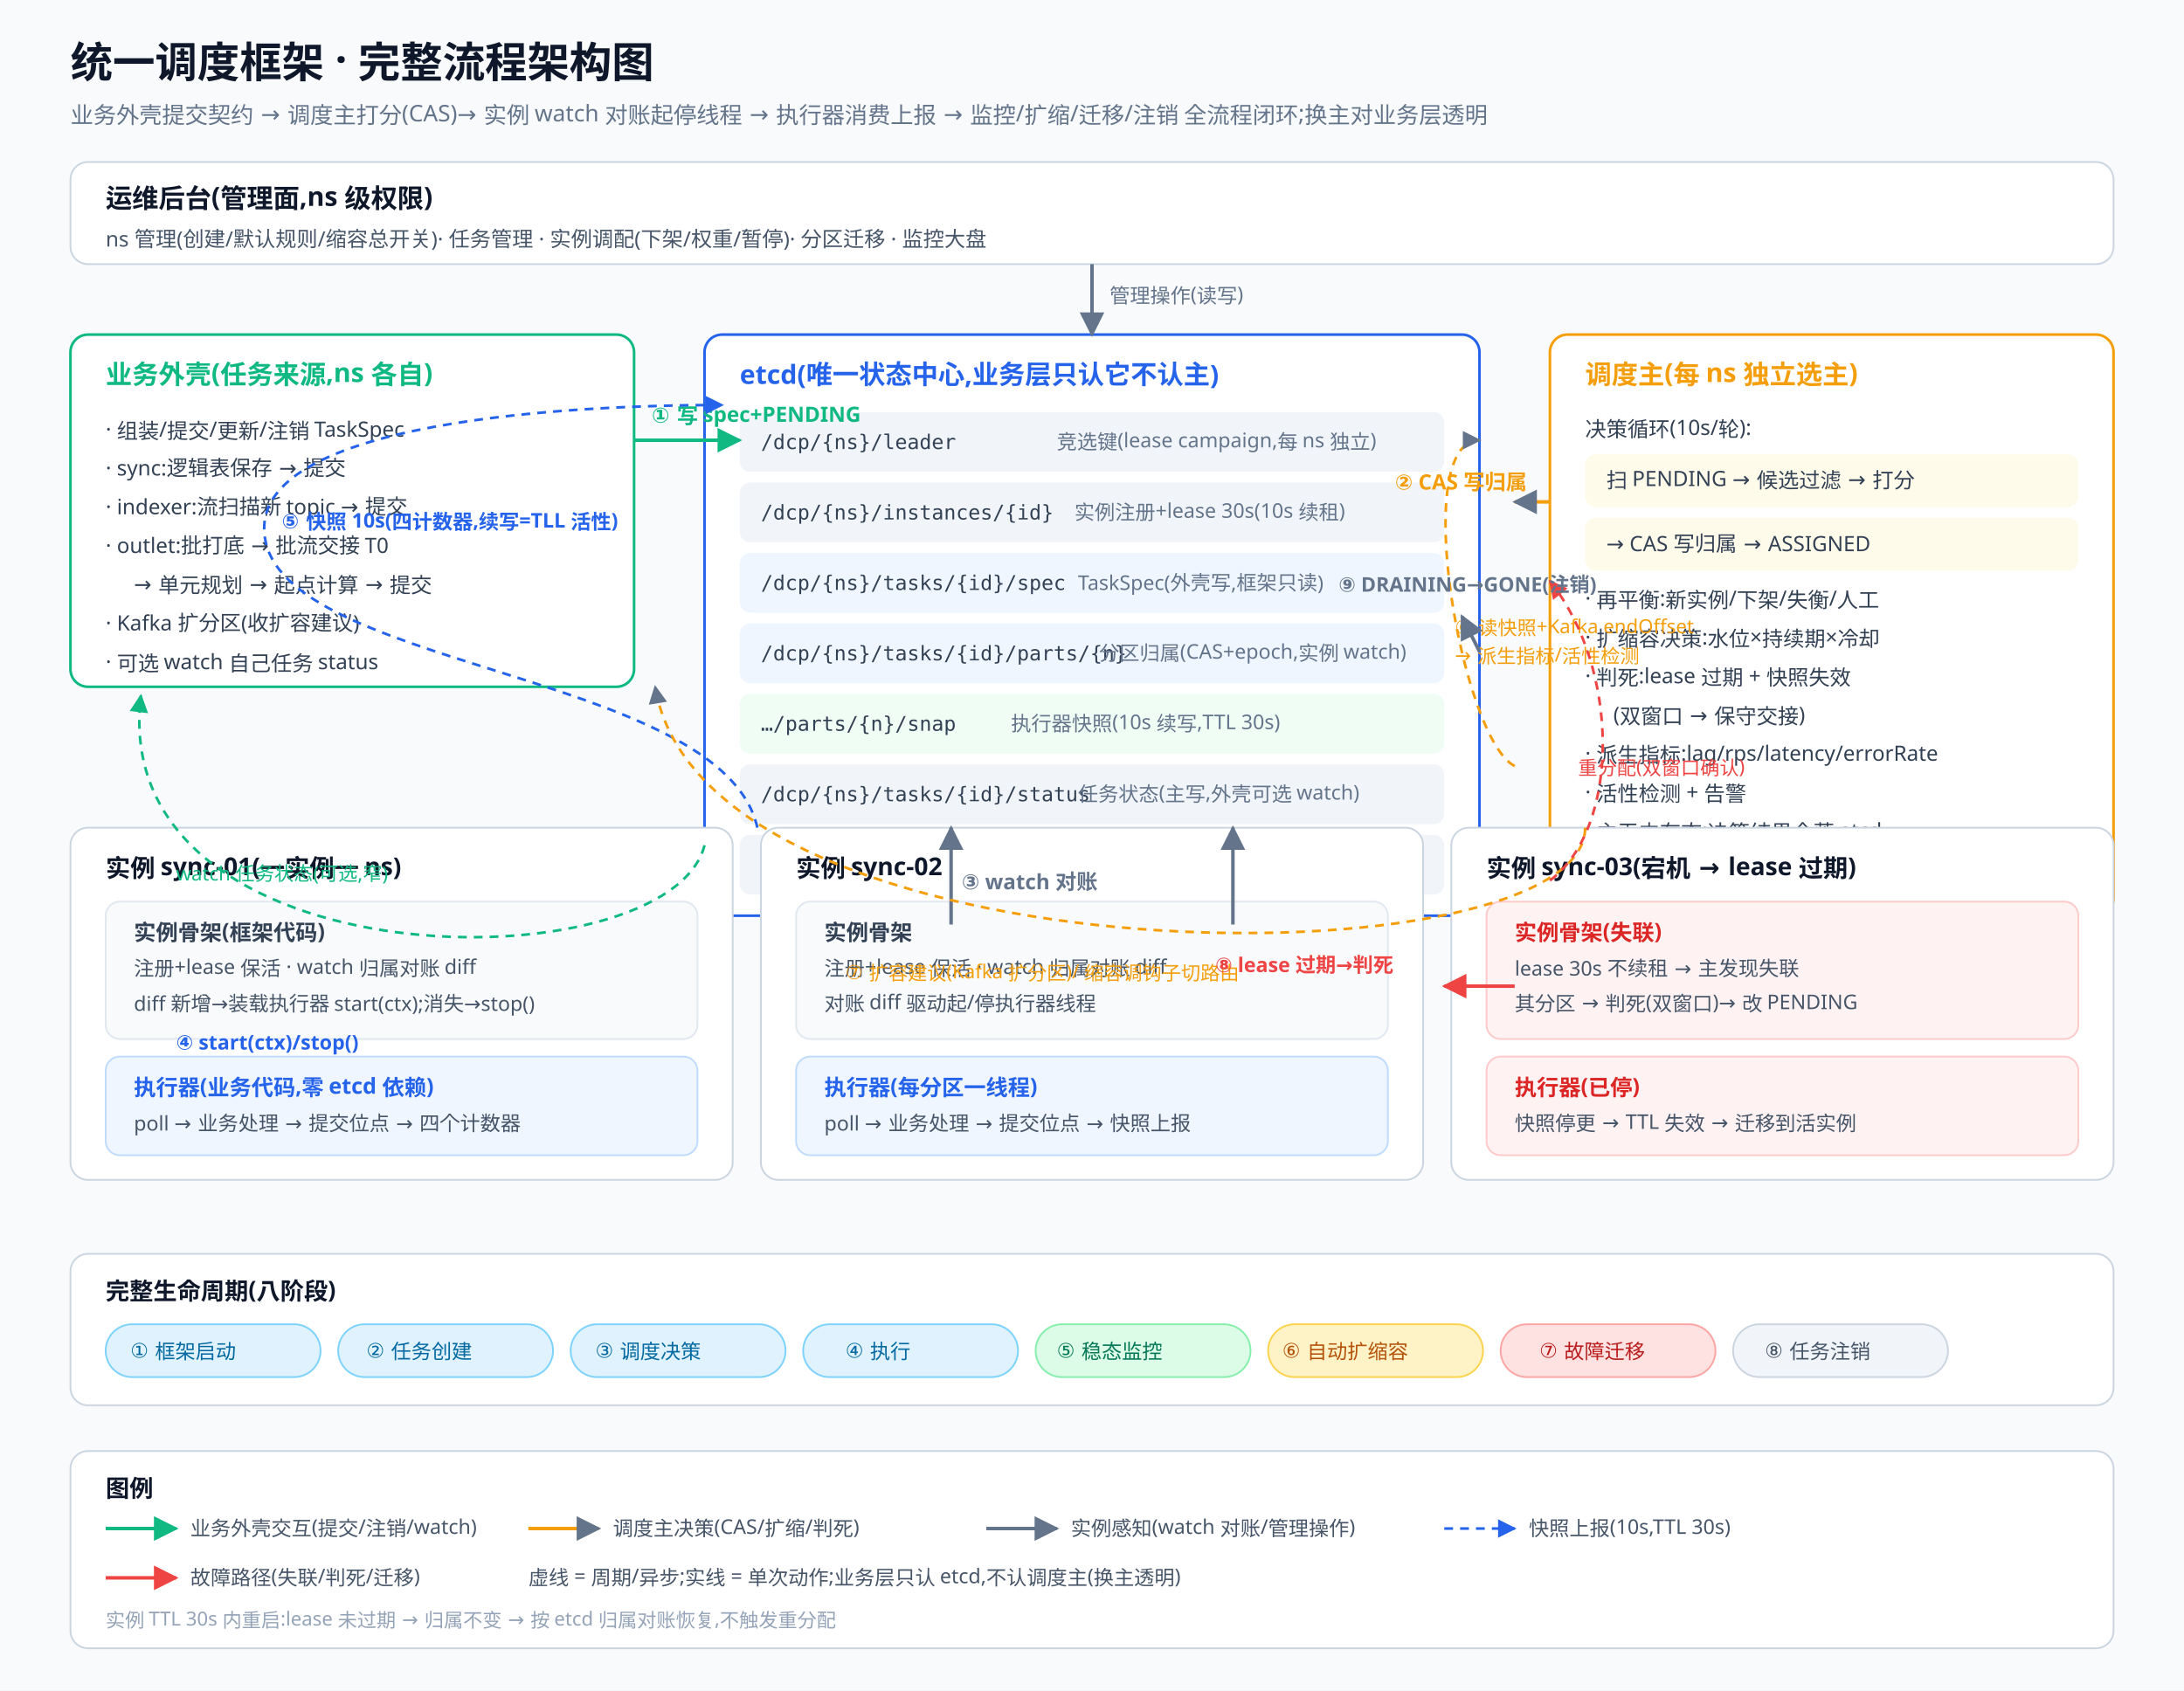
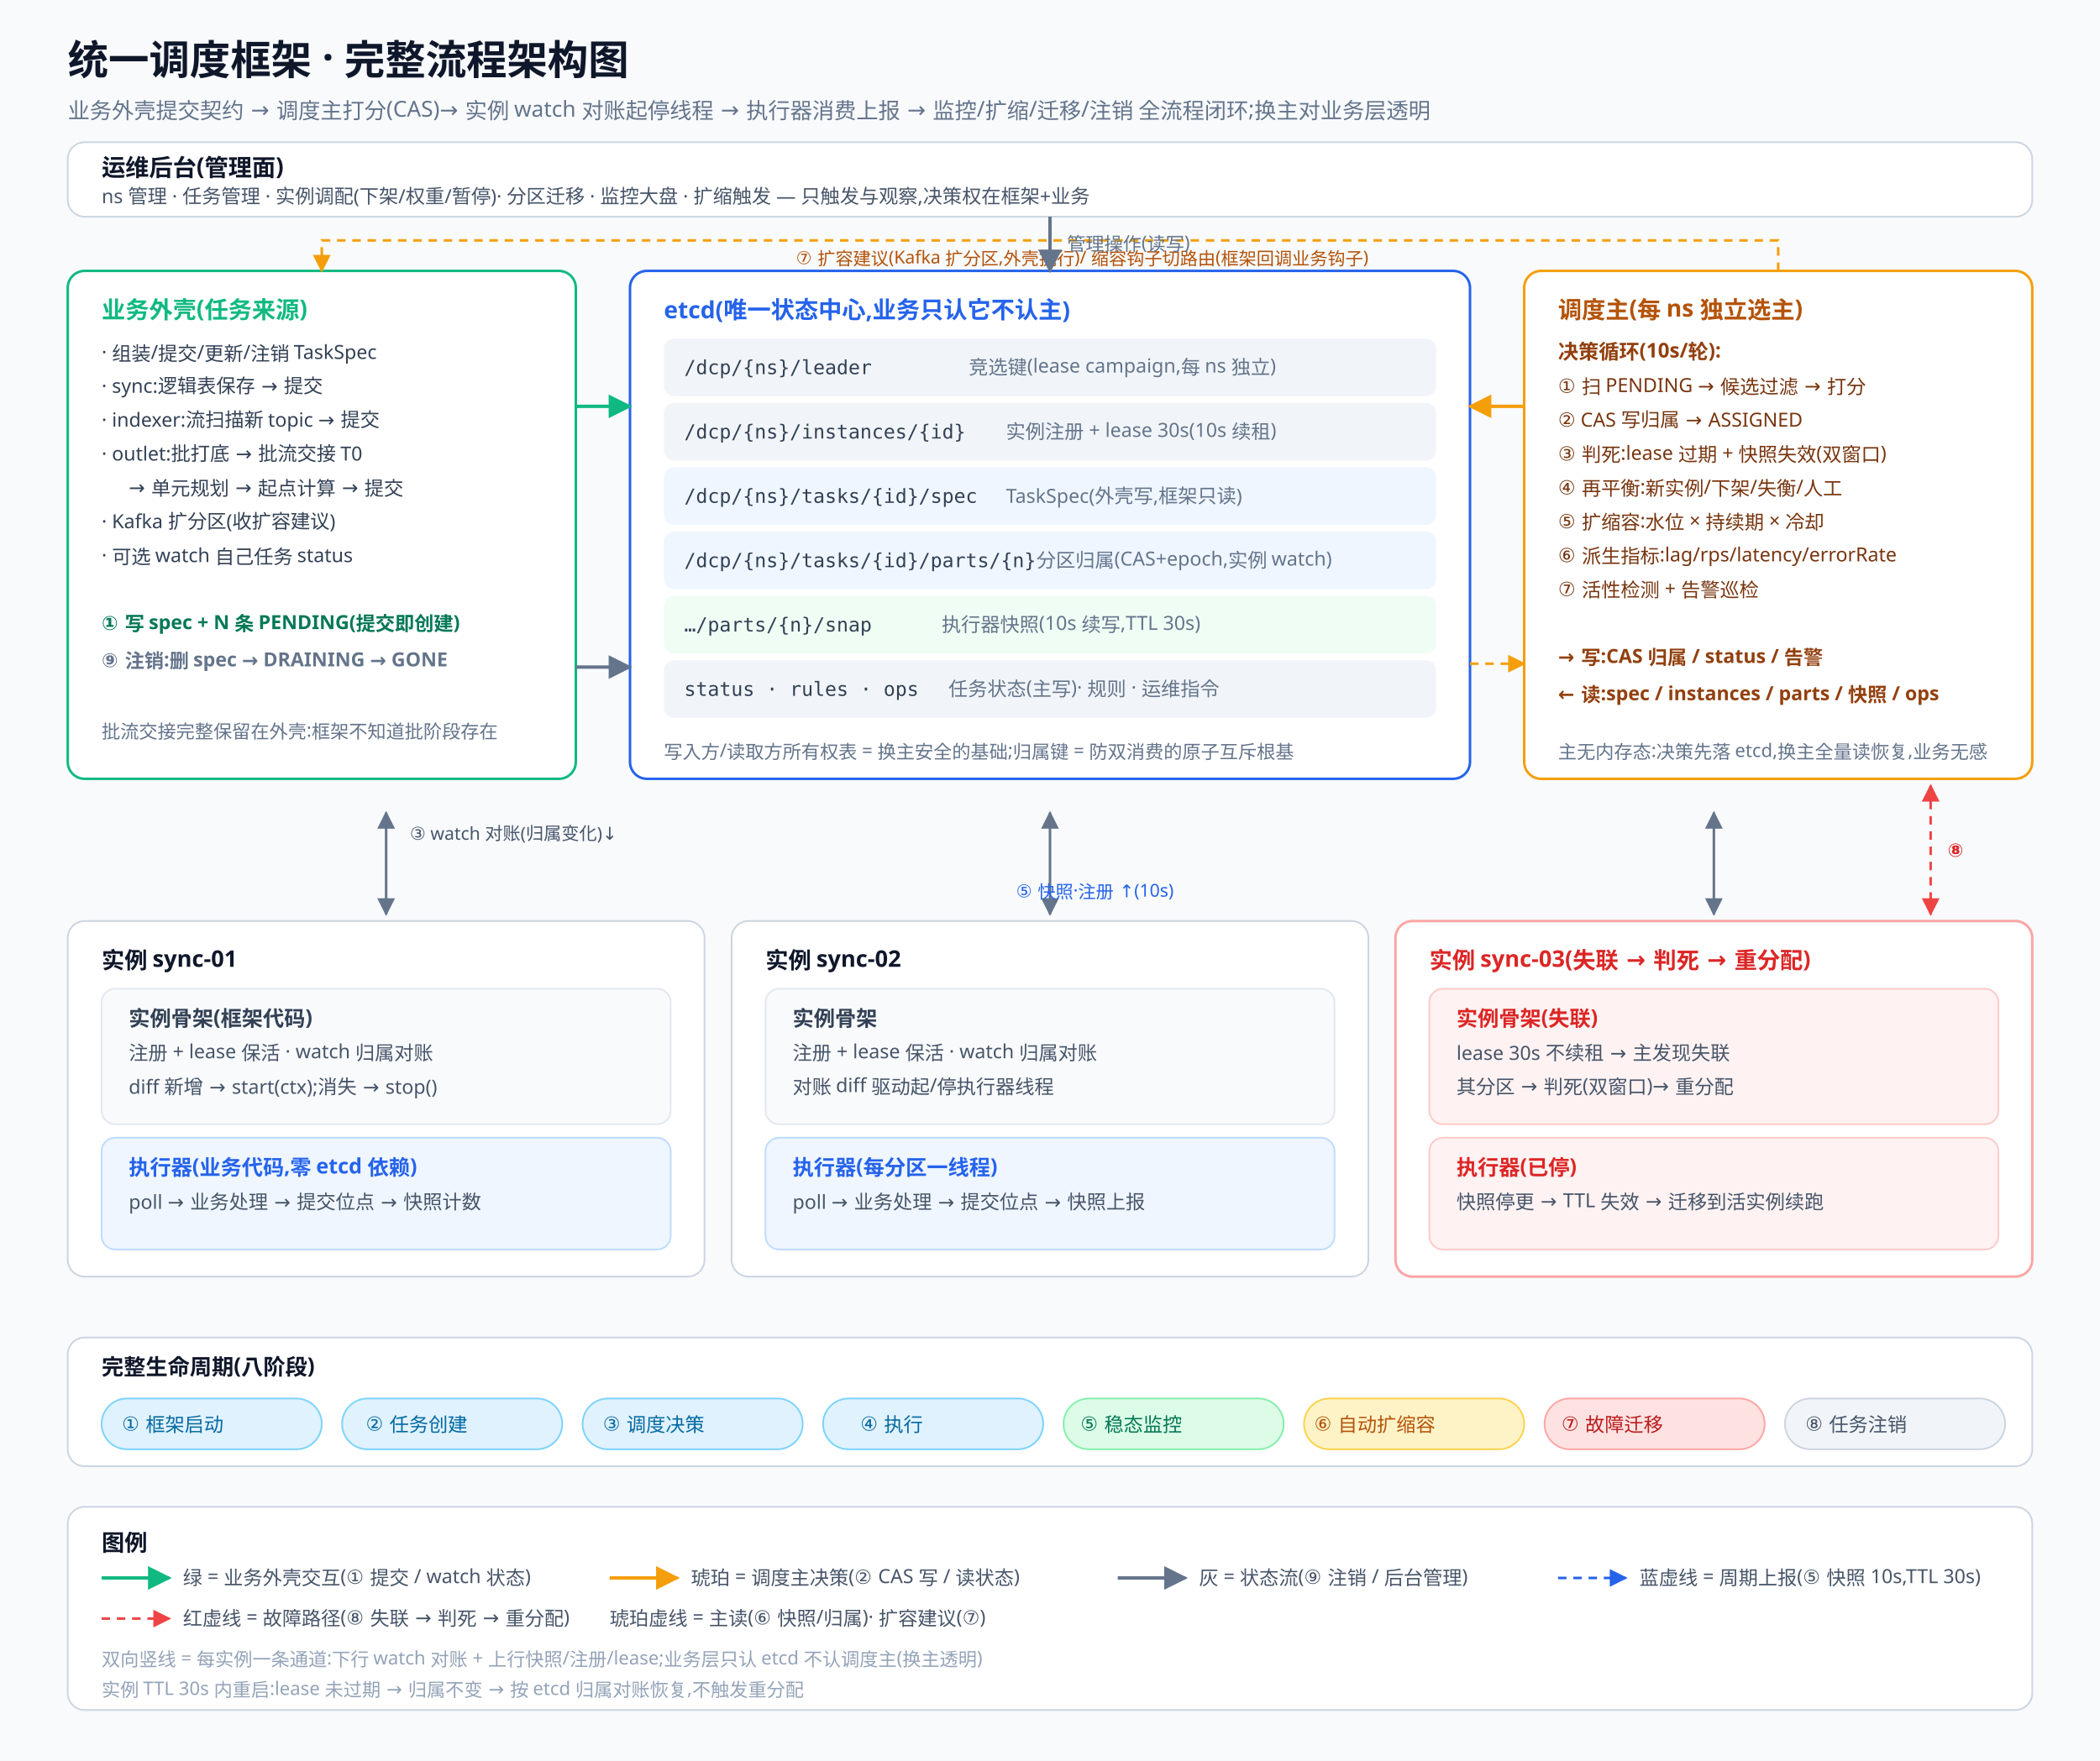
- <svg xmlns="http://www.w3.org/2000/svg" viewBox="0 0 1240 960" font-family="PingFang SC, Microsoft YaHei, sans-serif">
+ <svg xmlns="http://www.w3.org/2000/svg" viewBox="0 0 1240 1040" font-family="PingFang SC, Microsoft YaHei, sans-serif">
  <defs>
    <marker id="arrow" viewBox="0 0 10 10" refX="9" refY="5" markerWidth="7" markerHeight="7" orient="auto-start-reverse">
      <path d="M0 0 L10 5 L0 10 z" fill="#64748b" />
    </marker>
    <marker id="arrowBlue" viewBox="0 0 10 10" refX="9" refY="5" markerWidth="7" markerHeight="7" orient="auto-start-reverse">
      <path d="M0 0 L10 5 L0 10 z" fill="#2563eb" />
    </marker>
    <marker id="arrowRed" viewBox="0 0 10 10" refX="9" refY="5" markerWidth="7" markerHeight="7" orient="auto-start-reverse">
      <path d="M0 0 L10 5 L0 10 z" fill="#ef4444" />
    </marker>
    <marker id="arrowGreen" viewBox="0 0 10 10" refX="9" refY="5" markerWidth="7" markerHeight="7" orient="auto-start-reverse">
      <path d="M0 0 L10 5 L0 10 z" fill="#10b981" />
    </marker>
+     <marker id="arrowAmber" viewBox="0 0 10 10" refX="9" refY="5" markerWidth="7" markerHeight="7" orient="auto-start-reverse">
+       <path d="M0 0 L10 5 L0 10 z" fill="#f59e0b" />
+     </marker>
  </defs>
-   <rect width="1240" height="960" fill="#f8fafc" />
+   <rect width="1240" height="1040" fill="#f8fafc" />
  <text x="40" y="44" font-size="24" font-weight="700" fill="#0f172a">统一调度框架 · 完整流程架构图</text>
  <text x="40" y="70" font-size="13" fill="#64748b">业务外壳提交契约 → 调度主打分(CAS)→ 实例 watch 对账起停线程 → 执行器消费上报 → 监控/扩缩/迁移/注销 全流程闭环;换主对业务层透明</text>
-   <rect x="40" y="92" width="1160" height="58" rx="10" fill="#ffffff" stroke="#cbd5e1" />
-   <text x="60" y="118" font-size="15" font-weight="700" fill="#0f172a">运维后台(管理面,ns 级权限)</text>
-   <text x="60" y="140" font-size="12" fill="#475569">ns 管理(创建/默认规则/缩容总开关)· 任务管理 · 实例调配(下架/权重/暂停)· 分区迁移 · 监控大盘</text>
-   <rect x="400" y="190" width="440" height="330" rx="10" fill="#ffffff" stroke="#2563eb" stroke-width="1.5" />
-   <text x="420" y="218" font-size="15" font-weight="700" fill="#2563eb">etcd(唯一状态中心,业务层只认它不认主)</text>
+   <rect x="40" y="84" width="1160" height="44" rx="10" fill="#ffffff" stroke="#cbd5e1" />
+   <text x="60" y="104" font-size="14" font-weight="700" fill="#0f172a">运维后台(管理面)</text>
+   <text x="60" y="120" font-size="11.5" fill="#475569">ns 管理 · 任务管理 · 实例调配(下架/权重/暂停)· 分区迁移 · 监控大盘 · 扩缩触发 — 只触发与观察,决策权在框架+业务</text>
+   <rect x="40" y="160" width="300" height="300" rx="10" fill="#ffffff" stroke="#10b981" stroke-width="1.5" />
+   <text x="60" y="188" font-size="14" font-weight="700" fill="#10b981">业务外壳(任务来源)</text>
  <g font-size="11.5" fill="#334155">
-     <rect x="420" y="234" width="400" height="34" rx="6" fill="#f1f5f9" />
-     <text x="432" y="255" font-family="monospace">/dcp/{ns}/leader</text>
-     <text x="600" y="255" fill="#64748b">竞选键(lease campaign,每 ns 独立)</text>
-     <rect x="420" y="274" width="400" height="34" rx="6" fill="#f1f5f9" />
-     <text x="432" y="295" font-family="monospace">/dcp/{ns}/instances/{id}</text>
-     <text x="610" y="295" fill="#64748b">实例注册+lease 30s(10s 续租)</text>
-     <rect x="420" y="314" width="400" height="34" rx="6" fill="#eff6ff" />
-     <text x="432" y="335" font-family="monospace">/dcp/{ns}/tasks/{id}/spec</text>
-     <text x="612" y="335" fill="#64748b">TaskSpec(外壳写,框架只读)</text>
-     <rect x="420" y="354" width="400" height="34" rx="6" fill="#eff6ff" />
-     <text x="432" y="375" font-family="monospace">/dcp/{ns}/tasks/{id}/parts/{n}</text>
-     <text x="624" y="375" fill="#64748b">分区归属(CAS+epoch,实例 watch)</text>
-     <rect x="420" y="394" width="400" height="34" rx="6" fill="#f0fdf4" />
-     <text x="432" y="415" font-family="monospace">…/parts/{n}/snap</text>
-     <text x="574" y="415" fill="#64748b">执行器快照(10s 续写,TTL 30s)</text>
-     <rect x="420" y="434" width="400" height="34" rx="6" fill="#f1f5f9" />
-     <text x="432" y="455" font-family="monospace">/dcp/{ns}/tasks/{id}/status</text>
-     <text x="612" y="455" fill="#64748b">任务状态(主写,外壳可选 watch)</text>
-     <rect x="420" y="474" width="400" height="34" rx="6" fill="#f1f5f9" />
-     <text x="432" y="495" font-family="monospace">/dcp/{ns}/rules · /ops/{opId}</text>
-     <text x="622" y="495" fill="#64748b">默认规则 · 运维操作(后台写)</text>
+     <text x="60" y="212">· 组装/提交/更新/注销 TaskSpec</text>
+     <text x="60" y="232">· sync:逻辑表保存 → 提交</text>
+     <text x="60" y="252">· indexer:流扫描新 topic → 提交</text>
+     <text x="60" y="272">· outlet:批打底 → 批流交接 T0</text>
+     <text x="76" y="292">→ 单元规划 → 起点计算 → 提交</text>
+     <text x="60" y="312">· Kafka 扩分区(收扩容建议)</text>
+     <text x="60" y="332">· 可选 watch 自己任务 status</text>
  </g>
-   <rect x="40" y="190" width="320" height="200" rx="10" fill="#ffffff" stroke="#10b981" stroke-width="1.5" />
-   <text x="60" y="218" font-size="15" font-weight="700" fill="#10b981">业务外壳(任务来源,ns 各自)</text>
-   <g font-size="12" fill="#334155">
-     <text x="60" y="248">· 组装/提交/更新/注销 TaskSpec</text>
-     <text x="60" y="270">· sync:逻辑表保存 → 提交</text>
-     <text x="60" y="292">· indexer:流扫描新 topic → 提交</text>
-     <text x="60" y="314">· outlet:批打底 → 批流交接 T0</text>
-     <text x="76" y="336">→ 单元规划 → 起点计算 → 提交</text>
-     <text x="60" y="358">· Kafka 扩分区(收扩容建议)</text>
-     <text x="60" y="380">· 可选 watch 自己任务 status</text>
+   <text x="60" y="372" font-size="11.5" font-weight="700" fill="#047857">① 写 spec + N 条 PENDING(提交即创建)</text>
+   <text x="60" y="394" font-size="11.5" font-weight="700" fill="#64748b">⑨ 注销:删 spec → DRAINING → GONE</text>
+   <text x="60" y="436" font-size="11" fill="#64748b">批流交接完整保留在外壳:框架不知道批阶段存在</text>
+   <rect x="372" y="160" width="496" height="300" rx="10" fill="#ffffff" stroke="#2563eb" stroke-width="1.5" />
+   <text x="392" y="188" font-size="14" font-weight="700" fill="#2563eb">etcd(唯一状态中心,业务只认它不认主)</text>
+   <g font-size="11.5" fill="#334155">
+     <rect x="392" y="200" width="456" height="34" rx="6" fill="#f1f5f9" />
+     <text x="404" y="221" font-family="monospace">/dcp/{ns}/leader</text>
+     <text x="572" y="221" fill="#64748b">竞选键(lease campaign,每 ns 独立)</text>
+     <rect x="392" y="238" width="456" height="34" rx="6" fill="#f1f5f9" />
+     <text x="404" y="259" font-family="monospace">/dcp/{ns}/instances/{id}</text>
+     <text x="594" y="259" fill="#64748b">实例注册 + lease 30s(10s 续租)</text>
+     <rect x="392" y="276" width="456" height="34" rx="6" fill="#eff6ff" />
+     <text x="404" y="297" font-family="monospace">/dcp/{ns}/tasks/{id}/spec</text>
+     <text x="594" y="297" fill="#64748b">TaskSpec(外壳写,框架只读)</text>
+     <rect x="392" y="314" width="456" height="34" rx="6" fill="#eff6ff" />
+     <text x="404" y="335" font-family="monospace">/dcp/{ns}/tasks/{id}/parts/{n}</text>
+     <text x="612" y="335" fill="#64748b">分区归属(CAS+epoch,实例 watch)</text>
+     <rect x="392" y="352" width="456" height="34" rx="6" fill="#f0fdf4" />
+     <text x="404" y="373" font-family="monospace">…/parts/{n}/snap</text>
+     <text x="556" y="373" fill="#64748b">执行器快照(10s 续写,TTL 30s)</text>
+     <rect x="392" y="390" width="456" height="34" rx="6" fill="#f1f5f9" />
+     <text x="404" y="411" font-family="monospace">status · rules · ops</text>
+     <text x="560" y="411" fill="#64748b">任务状态(主写)· 规则 · 运维指令</text>
  </g>
-   <rect x="880" y="190" width="320" height="330" rx="10" fill="#ffffff" stroke="#f59e0b" stroke-width="1.5" />
-   <text x="900" y="218" font-size="15" font-weight="700" fill="#f59e0b">调度主(每 ns 独立选主)</text>
-   <g font-size="12" fill="#334155">
-     <text x="900" y="248">决策循环(10s/轮):</text>
-     <rect x="900" y="258" width="280" height="30" rx="6" fill="#fffbeb" />
-     <text x="912" y="277">扫 PENDING → 候选过滤 → 打分</text>
-     <rect x="900" y="294" width="280" height="30" rx="6" fill="#fffbeb" />
-     <text x="912" y="313">→ CAS 写归属 → ASSIGNED</text>
-     <text x="900" y="344">· 再平衡:新实例/下架/失衡/人工</text>
-     <text x="900" y="366">· 扩缩容决策:水位×持续期×冷却</text>
-     <text x="900" y="388">· 判死:lease 过期 + 快照失效</text>
-     <text x="916" y="410">(双窗口 → 保守交接)</text>
-     <text x="900" y="432">· 派生指标:lag/rps/latency/errorRate</text>
-     <text x="900" y="454">· 活性检测 + 告警</text>
-     <text x="900" y="476">· 主无内存态:决策结果全落 etcd</text>
-     <text x="916" y="498">(换主全量读恢复,业务无感)</text>
+   <text x="392" y="448" font-size="11" fill="#64748b">写入方/读取方所有权表 = 换主安全的基础;归属键 = 防双消费的原子互斥根基</text>
+   <rect x="900" y="160" width="300" height="300" rx="10" fill="#ffffff" stroke="#f59e0b" stroke-width="1.5" />
+   <text x="920" y="188" font-size="14" font-weight="700" fill="#b45309">调度主(每 ns 独立选主)</text>
+   <text x="920" y="212" font-size="12" font-weight="700" fill="#92400e">决策循环(10s/轮):</text>
+   <g font-size="11.5" fill="#78350f">
+     <text x="920" y="232">① 扫 PENDING → 候选过滤 → 打分</text>
+     <text x="920" y="252">② CAS 写归属 → ASSIGNED</text>
+     <text x="920" y="272">③ 判死:lease 过期 + 快照失效(双窗口)</text>
+     <text x="920" y="292">④ 再平衡:新实例/下架/失衡/人工</text>
+     <text x="920" y="312">⑤ 扩缩容:水位 × 持续期 × 冷却</text>
+     <text x="920" y="332">⑥ 派生指标:lag/rps/latency/errorRate</text>
+     <text x="920" y="352">⑦ 活性检测 + 告警巡检</text>
+   </g>
+   <g font-size="11.5" font-weight="700">
+     <text x="920" y="392" fill="#92400e">→ 写:CAS 归属 / status / 告警</text>
+     <text x="920" y="414" fill="#92400e">← 读:spec / instances / parts / 快照 / ops</text>
+   </g>
+   <text x="920" y="448" font-size="11" fill="#64748b">主无内存态:决策先落 etcd,换主全量读恢复,业务无感</text>
+   <g>
+     <rect x="40" y="544" width="376" height="210" rx="10" fill="#ffffff" stroke="#cbd5e1" />
+     <text x="60" y="572" font-size="13.5" font-weight="700" fill="#0f172a">实例 sync-01</text>
+     <rect x="60" y="584" width="336" height="80" rx="8" fill="#f8fafc" stroke="#e2e8f0" />
+     <text x="76" y="606" font-size="12.5" font-weight="700" fill="#334155">实例骨架(框架代码)</text>
+     <text x="76" y="626" font-size="11.5" fill="#475569">注册 + lease 保活 · watch 归属对账</text>
+     <text x="76" y="646" font-size="11.5" fill="#475569">diff 新增 → start(ctx);消失 → stop()</text>
+     <rect x="60" y="672" width="336" height="66" rx="8" fill="#eff6ff" stroke="#bfdbfe" />
+     <text x="76" y="694" font-size="12.5" font-weight="700" fill="#2563eb">执行器(业务代码,零 etcd 依赖)</text>
+     <text x="76" y="714" font-size="11.5" fill="#475569">poll → 业务处理 → 提交位点 → 快照计数</text>
  </g>
  <g>
-     <rect x="40" y="470" width="376" height="200" rx="10" fill="#ffffff" stroke="#cbd5e1" />
-     <text x="60" y="498" font-size="14" font-weight="700" fill="#0f172a">实例 sync-01(一实例一 ns)</text>
-     <rect x="60" y="512" width="336" height="78" rx="8" fill="#f8fafc" stroke="#e2e8f0" />
-     <text x="76" y="534" font-size="12.5" font-weight="700" fill="#334155">实例骨架(框架代码)</text>
-     <text x="76" y="554" font-size="11.5" fill="#475569">注册+lease 保活 · watch 归属对账 diff</text>
-     <text x="76" y="574" font-size="11.5" fill="#475569">diff 新增→装载执行器 start(ctx);消失→stop()</text>
-     <rect x="60" y="600" width="336" height="56" rx="8" fill="#eff6ff" stroke="#bfdbfe" />
-     <text x="76" y="622" font-size="12.5" font-weight="700" fill="#2563eb">执行器(业务代码,零 etcd 依赖)</text>
-     <text x="76" y="642" font-size="11.5" fill="#475569">poll → 业务处理 → 提交位点 → 四个计数器</text>
+     <rect x="432" y="544" width="376" height="210" rx="10" fill="#ffffff" stroke="#cbd5e1" />
+     <text x="452" y="572" font-size="13.5" font-weight="700" fill="#0f172a">实例 sync-02</text>
+     <rect x="452" y="584" width="336" height="80" rx="8" fill="#f8fafc" stroke="#e2e8f0" />
+     <text x="468" y="606" font-size="12.5" font-weight="700" fill="#334155">实例骨架</text>
+     <text x="468" y="626" font-size="11.5" fill="#475569">注册 + lease 保活 · watch 归属对账</text>
+     <text x="468" y="646" font-size="11.5" fill="#475569">对账 diff 驱动起/停执行器线程</text>
+     <rect x="452" y="672" width="336" height="66" rx="8" fill="#eff6ff" stroke="#bfdbfe" />
+     <text x="468" y="694" font-size="12.5" font-weight="700" fill="#2563eb">执行器(每分区一线程)</text>
+     <text x="468" y="714" font-size="11.5" fill="#475569">poll → 业务处理 → 提交位点 → 快照上报</text>
  </g>
  <g>
-     <rect x="432" y="470" width="376" height="200" rx="10" fill="#ffffff" stroke="#cbd5e1" />
-     <text x="452" y="498" font-size="14" font-weight="700" fill="#0f172a">实例 sync-02</text>
-     <rect x="452" y="512" width="336" height="78" rx="8" fill="#f8fafc" stroke="#e2e8f0" />
-     <text x="468" y="534" font-size="12.5" font-weight="700" fill="#334155">实例骨架</text>
-     <text x="468" y="554" font-size="11.5" fill="#475569">注册+lease 保活 · watch 归属对账 diff</text>
-     <text x="468" y="574" font-size="11.5" fill="#475569">对账 diff 驱动起/停执行器线程</text>
-     <rect x="452" y="600" width="336" height="56" rx="8" fill="#eff6ff" stroke="#bfdbfe" />
-     <text x="468" y="622" font-size="12.5" font-weight="700" fill="#2563eb">执行器(每分区一线程)</text>
-     <text x="468" y="642" font-size="11.5" fill="#475569">poll → 业务处理 → 提交位点 → 快照上报</text>
+     <rect x="824" y="544" width="376" height="210" rx="10" fill="#ffffff" stroke="#fca5a5" stroke-width="1.5" />
+     <text x="844" y="572" font-size="13.5" font-weight="700" fill="#dc2626">实例 sync-03(失联 → 判死 → 重分配)</text>
+     <rect x="844" y="584" width="336" height="80" rx="8" fill="#fef2f2" stroke="#fecaca" />
+     <text x="860" y="606" font-size="12.5" font-weight="700" fill="#dc2626">实例骨架(失联)</text>
+     <text x="860" y="626" font-size="11.5" fill="#475569">lease 30s 不续租 → 主发现失联</text>
+     <text x="860" y="646" font-size="11.5" fill="#475569">其分区 → 判死(双窗口)→ 重分配</text>
+     <rect x="844" y="672" width="336" height="66" rx="8" fill="#fef2f2" stroke="#fecaca" />
+     <text x="860" y="694" font-size="12.5" font-weight="700" fill="#dc2626">执行器(已停)</text>
+     <text x="860" y="714" font-size="11.5" fill="#475569">快照停更 → TTL 失效 → 迁移到活实例续跑</text>
  </g>
+   <rect x="40" y="790" width="1160" height="76" rx="10" fill="#ffffff" stroke="#cbd5e1" />
+   <text x="60" y="812" font-size="13" font-weight="700" fill="#0f172a">完整生命周期(八阶段)</text>
  <g>
-     <rect x="824" y="470" width="376" height="200" rx="10" fill="#ffffff" stroke="#cbd5e1" />
-     <text x="844" y="498" font-size="14" font-weight="700" fill="#0f172a">实例 sync-03(宕机 → lease 过期)</text>
-     <rect x="844" y="512" width="336" height="78" rx="8" fill="#fef2f2" stroke="#fecaca" />
-     <text x="860" y="534" font-size="12.5" font-weight="700" fill="#dc2626">实例骨架(失联)</text>
-     <text x="860" y="554" font-size="11.5" fill="#475569">lease 30s 不续租 → 主发现失联</text>
-     <text x="860" y="574" font-size="11.5" fill="#475569">其分区 → 判死(双窗口)→ 改 PENDING</text>
-     <rect x="844" y="600" width="336" height="56" rx="8" fill="#fef2f2" stroke="#fecaca" />
-     <text x="860" y="622" font-size="12.5" font-weight="700" fill="#dc2626">执行器(已停)</text>
-     <text x="860" y="642" font-size="11.5" fill="#475569">快照停更 → TTL 失效 → 迁移到活实例</text>
+     <rect x="60" y="826" width="130" height="30" rx="15" fill="#e0f2fe" stroke="#7dd3fc" />
+     <text x="72" y="845" font-size="11.5" fill="#0369a1">① 框架启动</text>
+     <rect x="202" y="826" width="130" height="30" rx="15" fill="#e0f2fe" stroke="#7dd3fc" />
+     <text x="216" y="845" font-size="11.5" fill="#0369a1">② 任务创建</text>
+     <rect x="344" y="826" width="130" height="30" rx="15" fill="#e0f2fe" stroke="#7dd3fc" />
+     <text x="356" y="845" font-size="11.5" fill="#0369a1">③ 调度决策</text>
+     <rect x="486" y="826" width="130" height="30" rx="15" fill="#e0f2fe" stroke="#7dd3fc" />
+     <text x="508" y="845" font-size="11.5" fill="#0369a1">④ 执行</text>
+     <rect x="628" y="826" width="130" height="30" rx="15" fill="#dcfce7" stroke="#86efac" />
+     <text x="638" y="845" font-size="11.5" fill="#047857">⑤ 稳态监控</text>
+     <rect x="770" y="826" width="130" height="30" rx="15" fill="#fef3c7" stroke="#fcd34d" />
+     <text x="776" y="845" font-size="11.5" fill="#b45309">⑥ 自动扩缩容</text>
+     <rect x="912" y="826" width="130" height="30" rx="15" fill="#fee2e2" stroke="#fca5a5" />
+     <text x="922" y="845" font-size="11.5" fill="#b91c1c">⑦ 故障迁移</text>
+     <rect x="1054" y="826" width="130" height="30" rx="15" fill="#f1f5f9" stroke="#cbd5e1" />
+     <text x="1066" y="845" font-size="11.5" fill="#475569">⑧ 任务注销</text>
  </g>
-   <rect x="40" y="712" width="1160" height="86" rx="10" fill="#ffffff" stroke="#cbd5e1" />
-   <text x="60" y="738" font-size="13.5" font-weight="700" fill="#0f172a">完整生命周期(八阶段)</text>
-   <g>
-     <rect x="60" y="752" width="122" height="30" rx="15" fill="#e0f2fe" stroke="#7dd3fc" />
-     <text x="74" y="771" font-size="11.5" fill="#0369a1">① 框架启动</text>
-     <rect x="192" y="752" width="122" height="30" rx="15" fill="#e0f2fe" stroke="#7dd3fc" />
-     <text x="208" y="771" font-size="11.5" fill="#0369a1">② 任务创建</text>
-     <rect x="324" y="752" width="122" height="30" rx="15" fill="#e0f2fe" stroke="#7dd3fc" />
-     <text x="338" y="771" font-size="11.5" fill="#0369a1">③ 调度决策</text>
-     <rect x="456" y="752" width="122" height="30" rx="15" fill="#e0f2fe" stroke="#7dd3fc" />
-     <text x="480" y="771" font-size="11.5" fill="#0369a1">④ 执行</text>
-     <rect x="588" y="752" width="122" height="30" rx="15" fill="#dcfce7" stroke="#86efac" />
-     <text x="600" y="771" font-size="11.5" fill="#047857">⑤ 稳态监控</text>
-     <rect x="720" y="752" width="122" height="30" rx="15" fill="#fef3c7" stroke="#fcd34d" />
-     <text x="728" y="771" font-size="11.5" fill="#b45309">⑥ 自动扩缩容</text>
-     <rect x="852" y="752" width="122" height="30" rx="15" fill="#fee2e2" stroke="#fca5a5" />
-     <text x="874" y="771" font-size="11.5" fill="#b91c1c">⑦ 故障迁移</text>
-     <rect x="984" y="752" width="122" height="30" rx="15" fill="#f1f5f9" stroke="#cbd5e1" />
-     <text x="1002" y="771" font-size="11.5" fill="#475569">⑧ 任务注销</text>
-   </g>
-   <path d="M360 250 H420" stroke="#10b981" stroke-width="2" fill="none" marker-end="url(#arrowGreen)" />
-   <text x="370" y="240" font-size="12" font-weight="700" fill="#10b981">① 写 spec+PENDING</text>
-   <path d="M400 480 C 380 560 60 560 80 395" stroke="#10b981" stroke-width="1.5" fill="none" stroke-dasharray="5 4" marker-end="url(#arrowGreen)" />
-   <text x="100" y="500" font-size="11" fill="#10b981">watch 任务状态(可选,窄)</text>
-   <path d="M880 285 H860" stroke="#f59e0b" stroke-width="2" fill="none" marker-end="url(#arrow)" />
-   <text x="792" y="278" font-size="12" font-weight="700" fill="#f59e0b">② CAS 写归属</text>
-   <path d="M540 525 V470" stroke="#64748b" stroke-width="2" fill="none" marker-end="url(#arrow)" />
-   <path d="M700 525 V470" stroke="#64748b" stroke-width="2" fill="none" marker-end="url(#arrow)" />
-   <text x="546" y="505" font-size="12" font-weight="700" fill="#64748b">③ watch 对账</text>
-   <text x="100" y="596" font-size="11.5" font-weight="700" fill="#2563eb">④ start(ctx)/stop()</text>
-   <path d="M430 470 C 410 380 150 380 150 300 C 150 230 380 230 410 230" stroke="#2563eb" stroke-width="1.5" fill="none" stroke-dasharray="5 4" marker-end="url(#arrowBlue)" />
-   <text x="160" y="300" font-size="11.5" font-weight="700" fill="#2563eb">⑤ 快照 10s(四计数器,续写=TLL 活性)</text>
-   <path d="M860 435 C 830 420 800 250 840 250" stroke="#f59e0b" stroke-width="1.5" fill="none" stroke-dasharray="5 4" marker-end="url(#arrow)" />
-   <text x="826" y="360" font-size="11" fill="#f59e0b">⑥ 读快照+Kafka endOffset</text>
-   <text x="826" y="376" font-size="11" fill="#f59e0b">→ 派生指标/活性检测</text>
-   <path d="M900 470 C 900 560 400 560 372 390" stroke="#f59e0b" stroke-width="1.5" fill="none" stroke-dasharray="5 4" marker-end="url(#arrow)" />
-   <text x="480" y="556" font-size="11" fill="#f59e0b">⑦ 扩容建议(Kafka 扩分区)/ 缩容调钩子切路由</text>
-   <path d="M860 560 H820" stroke="#ef4444" stroke-width="2" fill="none" marker-end="url(#arrowRed)" />
-   <text x="690" y="552" font-size="11.5" font-weight="700" fill="#ef4444">⑧ lease 过期→判死</text>
-   <path d="M880 500 C 920 470 920 380 880 330" stroke="#ef4444" stroke-width="1.5" fill="none" stroke-dasharray="5 4" marker-end="url(#arrowRed)" />
-   <text x="896" y="440" font-size="11" fill="#ef4444">重分配(双窗口确认)</text>
-   <path d="M840 370 L830 350" stroke="#64748b" stroke-width="2" fill="none" marker-end="url(#arrow)" />
-   <text x="760" y="336" font-size="11.5" font-weight="700" fill="#64748b">⑨ DRAINING→GONE(注销)</text>
-   <path d="M620 150 V190" stroke="#64748b" stroke-width="2" fill="none" marker-end="url(#arrow)" />
-   <text x="630" y="172" font-size="11.5" fill="#64748b">管理操作(读写)</text>
-   <rect x="40" y="824" width="1160" height="112" rx="10" fill="#ffffff" stroke="#cbd5e1" />
-   <text x="60" y="850" font-size="13.5" font-weight="700" fill="#0f172a">图例</text>
+   <path d="M340 240 H372" stroke="#10b981" stroke-width="2" fill="none" marker-end="url(#arrowGreen)" />
+   <path d="M340 394 H372" stroke="#64748b" stroke-width="2" fill="none" marker-end="url(#arrow)" />
+   <path d="M900 240 H868" stroke="#f59e0b" stroke-width="2" fill="none" marker-end="url(#arrowAmber)" />
+   <path d="M868 392 H900" stroke="#f59e0b" stroke-width="1.5" fill="none" stroke-dasharray="5 4" marker-end="url(#arrowAmber)" />
+   <path d="M1050 160 V142 H190 V160" stroke="#f59e0b" stroke-width="1.5" fill="none" stroke-dasharray="5 4" marker-end="url(#arrowAmber)" />
+   <text x="470" y="156" font-size="10.5" fill="#b45309">⑦ 扩容建议(Kafka 扩分区,外壳执行)/ 缩容钩子切路由(框架回调业务钩子)</text>
+   <line x1="228" y1="480" x2="228" y2="540" stroke="#64748b" stroke-width="1.5" marker-start="url(#arrow)" marker-end="url(#arrow)" />
+   <line x1="620" y1="480" x2="620" y2="540" stroke="#64748b" stroke-width="1.5" marker-start="url(#arrow)" marker-end="url(#arrow)" />
+   <line x1="1012" y1="480" x2="1012" y2="540" stroke="#64748b" stroke-width="1.5" marker-start="url(#arrow)" marker-end="url(#arrow)" />
+   <text x="242" y="496" font-size="10.5" fill="#475569">③ watch 对账(归属变化)↓</text>
+   <text x="600" y="530" font-size="10.5" fill="#2563eb">⑤ 快照·注册 ↑(10s)</text>
+   <line x1="1140" y1="464" x2="1140" y2="540" stroke="#ef4444" stroke-width="1.5" stroke-dasharray="5 4" marker-start="url(#arrowRed)" marker-end="url(#arrowRed)" />
+   <text x="1150" y="506" font-size="11" font-weight="700" fill="#dc2626">⑧</text>
+   <path d="M620 128 V160" stroke="#64748b" stroke-width="2" fill="none" marker-end="url(#arrow)" />
+   <text x="630" y="148" font-size="11" fill="#64748b">管理操作(读写)</text>
+   <rect x="40" y="890" width="1160" height="120" rx="10" fill="#ffffff" stroke="#cbd5e1" />
+   <text x="60" y="916" font-size="13.5" font-weight="700" fill="#0f172a">图例</text>
  <g font-size="11.5" fill="#475569">
-     <line x1="60" y1="868" x2="100" y2="868" stroke="#10b981" stroke-width="2" marker-end="url(#arrowGreen)" />
-     <text x="108" y="872">业务外壳交互(提交/注销/watch)</text>
-     <line x1="300" y1="868" x2="340" y2="868" stroke="#f59e0b" stroke-width="2" marker-end="url(#arrow)" />
-     <text x="348" y="872">调度主决策(CAS/扩缩/判死)</text>
-     <line x1="560" y1="868" x2="600" y2="868" stroke="#64748b" stroke-width="2" marker-end="url(#arrow)" />
-     <text x="608" y="872">实例感知(watch 对账/管理操作)</text>
-     <line x1="820" y1="868" x2="860" y2="868" stroke="#2563eb" stroke-width="1.5" stroke-dasharray="5 4" marker-end="url(#arrowBlue)" />
-     <text x="868" y="872">快照上报(10s,TTL 30s)</text>
-     <line x1="60" y1="896" x2="100" y2="896" stroke="#ef4444" stroke-width="2" marker-end="url(#arrowRed)" />
-     <text x="108" y="900">故障路径(失联/判死/迁移)</text>
-     <text x="300" y="900">虚线 = 周期/异步;实线 = 单次动作;业务层只认 etcd,不认调度主(换主透明)</text>
-     <text x="60" y="924" font-size="11" fill="#94a3b8">实例 TTL 30s 内重启:lease 未过期 → 归属不变 → 按 etcd 归属对账恢复,不触发重分配</text>
+     <line x1="60" y1="932" x2="100" y2="932" stroke="#10b981" stroke-width="2" marker-end="url(#arrowGreen)" />
+     <text x="108" y="936">绿 = 业务外壳交互(① 提交 / watch 状态)</text>
+     <line x1="360" y1="932" x2="400" y2="932" stroke="#f59e0b" stroke-width="2" marker-end="url(#arrowAmber)" />
+     <text x="408" y="936">琥珀 = 调度主决策(② CAS 写 / 读状态)</text>
+     <line x1="660" y1="932" x2="700" y2="932" stroke="#64748b" stroke-width="2" marker-end="url(#arrow)" />
+     <text x="708" y="936">灰 = 状态流(⑨ 注销 / 后台管理)</text>
+     <line x1="920" y1="932" x2="960" y2="932" stroke="#2563eb" stroke-width="1.5" stroke-dasharray="5 4" marker-end="url(#arrowBlue)" />
+     <text x="968" y="936">蓝虚线 = 周期上报(⑤ 快照 10s,TTL 30s)</text>
+     <line x1="60" y1="956" x2="100" y2="956" stroke="#ef4444" stroke-width="1.5" stroke-dasharray="5 4" marker-end="url(#arrowRed)" />
+     <text x="108" y="960">红虚线 = 故障路径(⑧ 失联 → 判死 → 重分配)</text>
+     <text x="360" y="960">琥珀虚线 = 主读(⑥ 快照/归属)· 扩容建议(⑦)</text>
+     <text x="60" y="984" font-size="11" fill="#94a3b8">双向竖线 = 每实例一条通道:下行 watch 对账 + 上行快照/注册/lease;业务层只认 etcd 不认调度主(换主透明)</text>
+     <text x="60" y="1002" font-size="11" fill="#94a3b8">实例 TTL 30s 内重启:lease 未过期 → 归属不变 → 按 etcd 归属对账恢复,不触发重分配</text>
  </g>
</svg>
